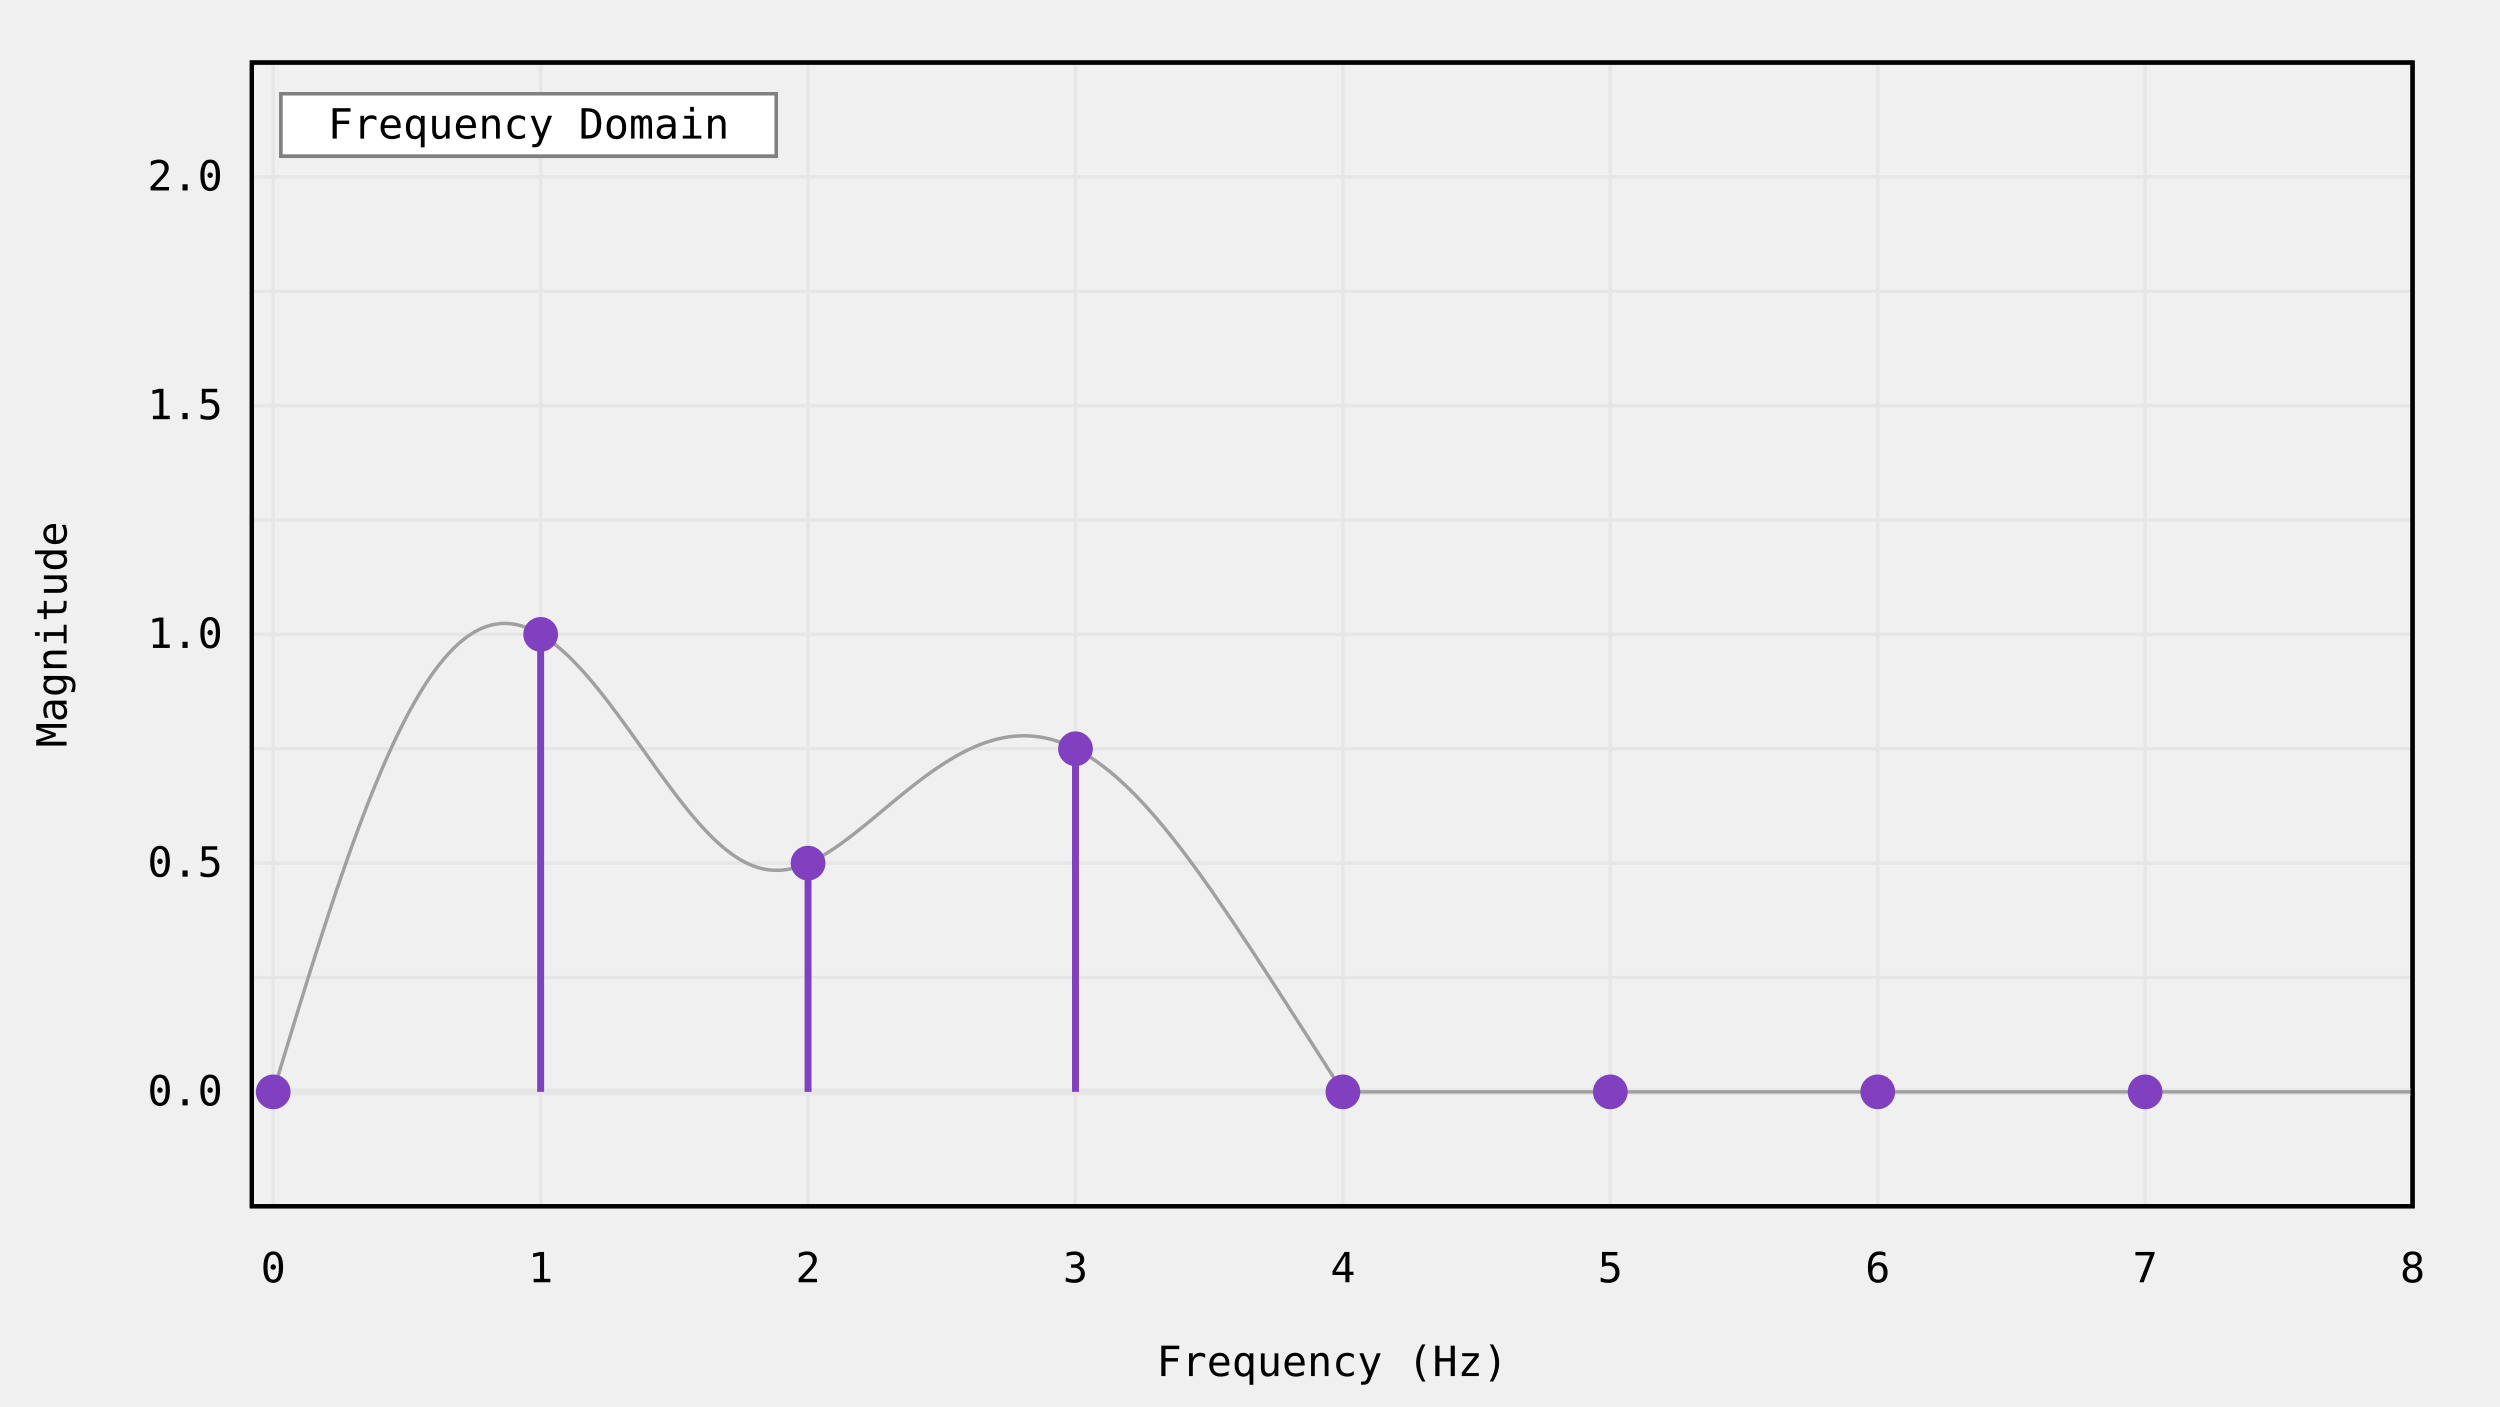
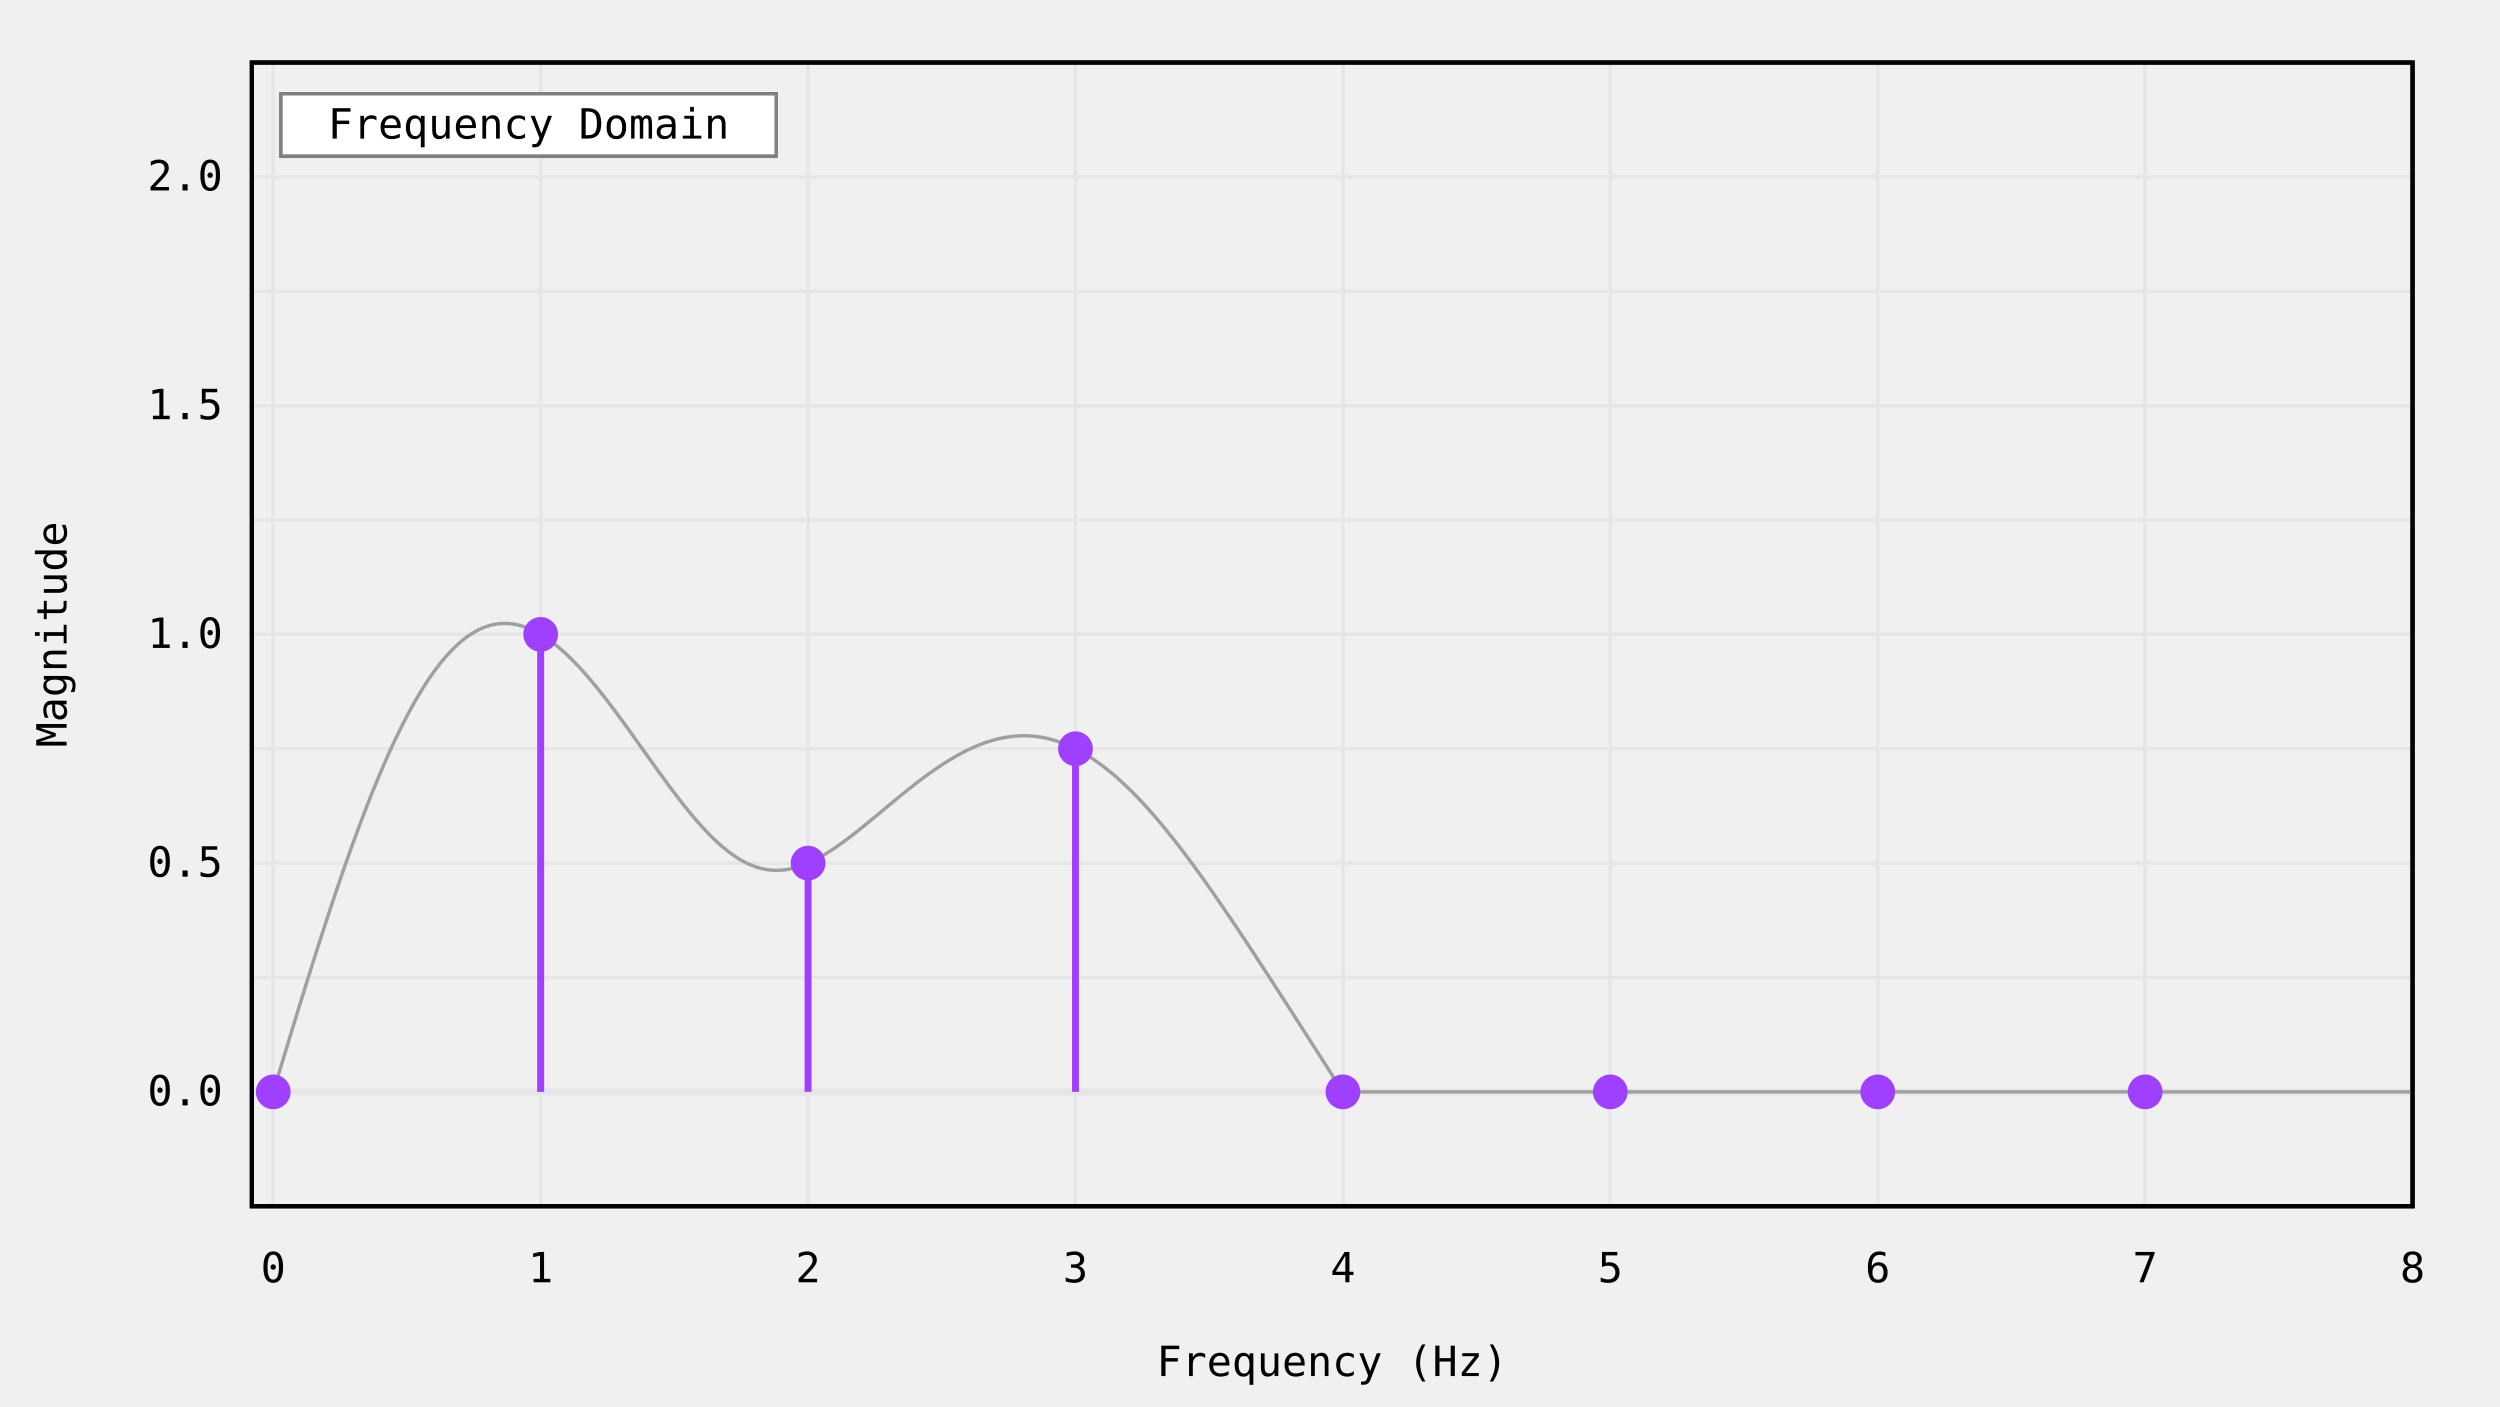
<svg xmlns="http://www.w3.org/2000/svg" xmlns:xlink="http://www.w3.org/1999/xlink" width="720" height="405" viewBox="0 0 720 405">
  <g id="gnuplot_canvas">
    <rect x="0" y="0" width="720" height="405" fill="none" />
    <defs>
      <circle id="gpDot" r="0.5" stroke-width="0.5" stroke="currentColor" />
      <path id="gpPt0" stroke-width="0.222" stroke="currentColor" d="M-1,0 h2 M0,-1 v2" />
      <path id="gpPt1" stroke-width="0.222" stroke="currentColor" d="M-1,-1 L1,1 M1,-1 L-1,1" />
      <path id="gpPt2" stroke-width="0.222" stroke="currentColor" d="M-1,0 L1,0 M0,-1 L0,1 M-1,-1 L1,1 M-1,1 L1,-1" />
      <rect id="gpPt3" stroke-width="0.222" stroke="currentColor" x="-1" y="-1" width="2" height="2" />
      <rect id="gpPt4" stroke-width="0.222" stroke="currentColor" fill="currentColor" x="-1" y="-1" width="2" height="2" />
      <circle id="gpPt5" stroke-width="0.222" stroke="currentColor" cx="0" cy="0" r="1" />
      <use xlink:href="#gpPt5" id="gpPt6" fill="currentColor" stroke="none" />
      <path id="gpPt7" stroke-width="0.222" stroke="currentColor" d="M0,-1.33 L-1.33,0.67 L1.33,0.67 z" />
      <use xlink:href="#gpPt7" id="gpPt8" fill="currentColor" stroke="none" />
      <use xlink:href="#gpPt7" id="gpPt9" stroke="currentColor" transform="rotate(180)" />
      <use xlink:href="#gpPt9" id="gpPt10" fill="currentColor" stroke="none" />
      <use xlink:href="#gpPt3" id="gpPt11" stroke="currentColor" transform="rotate(45)" />
      <use xlink:href="#gpPt11" id="gpPt12" fill="currentColor" stroke="none" />
      <path id="gpPt13" stroke-width="0.222" stroke="currentColor" d="M0,1.330 L1.265,0.411 L0.782,-1.067 L-0.782,-1.076 L-1.265,0.411 z" />
      <use xlink:href="#gpPt13" id="gpPt14" fill="currentColor" stroke="none" />
      <filter id="textbox" filterUnits="objectBoundingBox" x="0" y="0" height="1" width="1">
        <feFlood flood-color="white" flood-opacity="1" result="bgnd" />
        <feComposite in="SourceGraphic" in2="bgnd" operator="atop" />
      </filter>
      <filter id="greybox" filterUnits="objectBoundingBox" x="0" y="0" height="1" width="1">
        <feFlood flood-color="lightgrey" flood-opacity="1" result="grey" />
        <feComposite in="SourceGraphic" in2="grey" operator="atop" />
      </filter>
    </defs>
    <g fill="none" color="white" stroke="currentColor" stroke-width="1.00" stroke-linecap="butt" stroke-linejoin="miter">
</g>
    <g fill="none" color="white" stroke="currentColor" stroke-width="1.20" stroke-linecap="butt" stroke-linejoin="miter">
</g>
    <g fill="none" color="black" stroke="currentColor" stroke-width="1.20" stroke-linecap="butt" stroke-linejoin="miter">
</g>
    <g fill="none" color="black" stroke="black" stroke-width="1.00" stroke-linecap="butt" stroke-linejoin="miter">
</g>
    <g fill="none" color="black" stroke="currentColor" stroke-width="1.00" stroke-linecap="butt" stroke-linejoin="miter">
      <path stroke="rgb(230, 230, 230)" class="gridline" d="M72.53,347.40 L694.82,347.40  " />
    </g>
    <g fill="none" color="black" stroke="rgb(230, 230, 230)" stroke-width="1.20" stroke-linecap="butt" stroke-linejoin="miter">
</g>
    <g fill="none" color="black" stroke="currentColor" stroke-width="1.20" stroke-linecap="butt" stroke-linejoin="miter">
      <path stroke="black" d="M72.53,347.40 M694.82,347.40  " />
    </g>
    <g fill="none" color="black" stroke="black" stroke-width="1.00" stroke-linecap="butt" stroke-linejoin="miter">
</g>
    <g fill="none" color="black" stroke="currentColor" stroke-width="1.00" stroke-linecap="butt" stroke-linejoin="miter">
      <path stroke="rgb(230, 230, 230)" class="gridline" d="M72.53,314.46 L694.82,314.46  " />
    </g>
    <g fill="none" color="black" stroke="rgb(230, 230, 230)" stroke-width="1.20" stroke-linecap="butt" stroke-linejoin="miter">
</g>
    <g fill="none" color="black" stroke="currentColor" stroke-width="1.20" stroke-linecap="butt" stroke-linejoin="miter">
      <path stroke="black" d="M72.53,314.46 M694.82,314.46  " />
-       <g transform="translate(64.14,318.36)" stroke="none" fill="black" font-family="Consolas, Menlo, monospace" font-size="12.00" text-anchor="end">
-         <text>
-           <tspan font-family="Consolas, Menlo, monospace"> 0.0</tspan>
+       <g transform="translate(64.14,318.36)" stroke="none" fill="black" font-family="monospace" font-size="12.00" text-anchor="end">
+         <text>
+           <tspan font-family="monospace"> 0.0</tspan>
        </text>
      </g>
    </g>
    <g fill="none" color="black" stroke="currentColor" stroke-width="1.20" stroke-linecap="butt" stroke-linejoin="miter">
</g>
    <g fill="none" color="black" stroke="black" stroke-width="1.00" stroke-linecap="butt" stroke-linejoin="miter">
</g>
    <g fill="none" color="black" stroke="currentColor" stroke-width="1.00" stroke-linecap="butt" stroke-linejoin="miter">
      <path stroke="rgb(230, 230, 230)" class="gridline" d="M72.53,281.52 L694.82,281.52  " />
    </g>
    <g fill="none" color="black" stroke="rgb(230, 230, 230)" stroke-width="1.20" stroke-linecap="butt" stroke-linejoin="miter">
</g>
    <g fill="none" color="black" stroke="currentColor" stroke-width="1.20" stroke-linecap="butt" stroke-linejoin="miter">
      <path stroke="black" d="M72.53,281.52 M694.82,281.52  " />
    </g>
    <g fill="none" color="black" stroke="black" stroke-width="1.00" stroke-linecap="butt" stroke-linejoin="miter">
</g>
    <g fill="none" color="black" stroke="currentColor" stroke-width="1.00" stroke-linecap="butt" stroke-linejoin="miter">
      <path stroke="rgb(230, 230, 230)" class="gridline" d="M72.53,248.58 L694.82,248.58  " />
    </g>
    <g fill="none" color="black" stroke="rgb(230, 230, 230)" stroke-width="1.20" stroke-linecap="butt" stroke-linejoin="miter">
</g>
    <g fill="none" color="black" stroke="currentColor" stroke-width="1.20" stroke-linecap="butt" stroke-linejoin="miter">
      <path stroke="black" d="M72.53,248.58 M694.82,248.58  " />
-       <g transform="translate(64.14,252.48)" stroke="none" fill="black" font-family="Consolas, Menlo, monospace" font-size="12.00" text-anchor="end">
-         <text>
-           <tspan font-family="Consolas, Menlo, monospace"> 0.5</tspan>
+       <g transform="translate(64.14,252.48)" stroke="none" fill="black" font-family="monospace" font-size="12.00" text-anchor="end">
+         <text>
+           <tspan font-family="monospace"> 0.5</tspan>
        </text>
      </g>
    </g>
    <g fill="none" color="black" stroke="currentColor" stroke-width="1.20" stroke-linecap="butt" stroke-linejoin="miter">
</g>
    <g fill="none" color="black" stroke="black" stroke-width="1.00" stroke-linecap="butt" stroke-linejoin="miter">
</g>
    <g fill="none" color="black" stroke="currentColor" stroke-width="1.00" stroke-linecap="butt" stroke-linejoin="miter">
      <path stroke="rgb(230, 230, 230)" class="gridline" d="M72.53,215.64 L694.82,215.64  " />
    </g>
    <g fill="none" color="black" stroke="rgb(230, 230, 230)" stroke-width="1.20" stroke-linecap="butt" stroke-linejoin="miter">
</g>
    <g fill="none" color="black" stroke="currentColor" stroke-width="1.20" stroke-linecap="butt" stroke-linejoin="miter">
      <path stroke="black" d="M72.53,215.64 M694.82,215.64  " />
    </g>
    <g fill="none" color="black" stroke="black" stroke-width="1.00" stroke-linecap="butt" stroke-linejoin="miter">
</g>
    <g fill="none" color="black" stroke="currentColor" stroke-width="1.00" stroke-linecap="butt" stroke-linejoin="miter">
      <path stroke="rgb(230, 230, 230)" class="gridline" d="M72.53,182.70 L694.82,182.70  " />
    </g>
    <g fill="none" color="black" stroke="rgb(230, 230, 230)" stroke-width="1.20" stroke-linecap="butt" stroke-linejoin="miter">
</g>
    <g fill="none" color="black" stroke="currentColor" stroke-width="1.20" stroke-linecap="butt" stroke-linejoin="miter">
      <path stroke="black" d="M72.53,182.70 M694.82,182.70  " />
-       <g transform="translate(64.14,186.60)" stroke="none" fill="black" font-family="Consolas, Menlo, monospace" font-size="12.00" text-anchor="end">
-         <text>
-           <tspan font-family="Consolas, Menlo, monospace"> 1.0</tspan>
+       <g transform="translate(64.14,186.60)" stroke="none" fill="black" font-family="monospace" font-size="12.00" text-anchor="end">
+         <text>
+           <tspan font-family="monospace"> 1.0</tspan>
        </text>
      </g>
    </g>
    <g fill="none" color="black" stroke="currentColor" stroke-width="1.20" stroke-linecap="butt" stroke-linejoin="miter">
</g>
    <g fill="none" color="black" stroke="black" stroke-width="1.00" stroke-linecap="butt" stroke-linejoin="miter">
</g>
    <g fill="none" color="black" stroke="currentColor" stroke-width="1.00" stroke-linecap="butt" stroke-linejoin="miter">
      <path stroke="rgb(230, 230, 230)" class="gridline" d="M72.53,149.77 L694.82,149.77  " />
    </g>
    <g fill="none" color="black" stroke="rgb(230, 230, 230)" stroke-width="1.20" stroke-linecap="butt" stroke-linejoin="miter">
</g>
    <g fill="none" color="black" stroke="currentColor" stroke-width="1.20" stroke-linecap="butt" stroke-linejoin="miter">
      <path stroke="black" d="M72.53,149.77 M694.82,149.77  " />
    </g>
    <g fill="none" color="black" stroke="black" stroke-width="1.00" stroke-linecap="butt" stroke-linejoin="miter">
</g>
    <g fill="none" color="black" stroke="currentColor" stroke-width="1.00" stroke-linecap="butt" stroke-linejoin="miter">
      <path stroke="rgb(230, 230, 230)" class="gridline" d="M72.53,116.83 L694.82,116.83  " />
    </g>
    <g fill="none" color="black" stroke="rgb(230, 230, 230)" stroke-width="1.20" stroke-linecap="butt" stroke-linejoin="miter">
</g>
    <g fill="none" color="black" stroke="currentColor" stroke-width="1.20" stroke-linecap="butt" stroke-linejoin="miter">
      <path stroke="black" d="M72.53,116.83 M694.82,116.83  " />
-       <g transform="translate(64.14,120.73)" stroke="none" fill="black" font-family="Consolas, Menlo, monospace" font-size="12.00" text-anchor="end">
-         <text>
-           <tspan font-family="Consolas, Menlo, monospace"> 1.5</tspan>
+       <g transform="translate(64.14,120.73)" stroke="none" fill="black" font-family="monospace" font-size="12.00" text-anchor="end">
+         <text>
+           <tspan font-family="monospace"> 1.5</tspan>
        </text>
      </g>
    </g>
    <g fill="none" color="black" stroke="currentColor" stroke-width="1.20" stroke-linecap="butt" stroke-linejoin="miter">
</g>
    <g fill="none" color="black" stroke="black" stroke-width="1.00" stroke-linecap="butt" stroke-linejoin="miter">
</g>
    <g fill="none" color="black" stroke="currentColor" stroke-width="1.00" stroke-linecap="butt" stroke-linejoin="miter">
      <path stroke="rgb(230, 230, 230)" class="gridline" d="M72.53,83.89 L694.82,83.89  " />
    </g>
    <g fill="none" color="black" stroke="rgb(230, 230, 230)" stroke-width="1.20" stroke-linecap="butt" stroke-linejoin="miter">
</g>
    <g fill="none" color="black" stroke="currentColor" stroke-width="1.20" stroke-linecap="butt" stroke-linejoin="miter">
      <path stroke="black" d="M72.53,83.89 M694.82,83.89  " />
    </g>
    <g fill="none" color="black" stroke="black" stroke-width="1.00" stroke-linecap="butt" stroke-linejoin="miter">
</g>
    <g fill="none" color="black" stroke="currentColor" stroke-width="1.00" stroke-linecap="butt" stroke-linejoin="miter">
      <path stroke="rgb(230, 230, 230)" class="gridline" d="M72.53,50.95 L694.82,50.95  " />
    </g>
    <g fill="none" color="black" stroke="rgb(230, 230, 230)" stroke-width="1.20" stroke-linecap="butt" stroke-linejoin="miter">
</g>
    <g fill="none" color="black" stroke="currentColor" stroke-width="1.20" stroke-linecap="butt" stroke-linejoin="miter">
      <path stroke="black" d="M72.53,50.95 M694.82,50.95  " />
-       <g transform="translate(64.14,54.85)" stroke="none" fill="black" font-family="Consolas, Menlo, monospace" font-size="12.00" text-anchor="end">
-         <text>
-           <tspan font-family="Consolas, Menlo, monospace"> 2.0</tspan>
+       <g transform="translate(64.14,54.85)" stroke="none" fill="black" font-family="monospace" font-size="12.00" text-anchor="end">
+         <text>
+           <tspan font-family="monospace"> 2.0</tspan>
        </text>
      </g>
    </g>
    <g fill="none" color="black" stroke="currentColor" stroke-width="1.20" stroke-linecap="butt" stroke-linejoin="miter">
</g>
    <g fill="none" color="black" stroke="black" stroke-width="1.00" stroke-linecap="butt" stroke-linejoin="miter">
</g>
    <g fill="none" color="black" stroke="currentColor" stroke-width="1.00" stroke-linecap="butt" stroke-linejoin="miter">
      <path stroke="rgb(230, 230, 230)" class="gridline" d="M72.53,18.01 L694.82,18.01  " />
    </g>
    <g fill="none" color="black" stroke="rgb(230, 230, 230)" stroke-width="1.20" stroke-linecap="butt" stroke-linejoin="miter">
</g>
    <g fill="none" color="black" stroke="currentColor" stroke-width="1.20" stroke-linecap="butt" stroke-linejoin="miter">
      <path stroke="black" d="M72.53,18.01 M694.82,18.01  " />
    </g>
    <g fill="none" color="black" stroke="black" stroke-width="1.00" stroke-linecap="butt" stroke-linejoin="miter">
</g>
    <g fill="none" color="black" stroke="currentColor" stroke-width="1.00" stroke-linecap="butt" stroke-linejoin="miter">
      <path stroke="rgb(230, 230, 230)" class="gridline" d="M78.69,347.40 L78.69,18.01  " />
    </g>
    <g fill="none" color="black" stroke="rgb(230, 230, 230)" stroke-width="1.20" stroke-linecap="butt" stroke-linejoin="miter">
</g>
    <g fill="none" color="black" stroke="currentColor" stroke-width="1.20" stroke-linecap="butt" stroke-linejoin="miter">
      <path stroke="black" d="M78.69,347.40 M78.69,18.01  " />
-       <g transform="translate(78.69,369.30)" stroke="none" fill="black" font-family="Consolas, Menlo, monospace" font-size="12.00" text-anchor="middle">
-         <text>
-           <tspan font-family="Consolas, Menlo, monospace"> 0</tspan>
+       <g transform="translate(78.69,369.30)" stroke="none" fill="black" font-family="monospace" font-size="12.00" text-anchor="middle">
+         <text>
+           <tspan font-family="monospace"> 0</tspan>
        </text>
      </g>
    </g>
    <g fill="none" color="black" stroke="currentColor" stroke-width="1.20" stroke-linecap="butt" stroke-linejoin="miter">
</g>
    <g fill="none" color="black" stroke="black" stroke-width="1.00" stroke-linecap="butt" stroke-linejoin="miter">
</g>
    <g fill="none" color="black" stroke="currentColor" stroke-width="1.00" stroke-linecap="butt" stroke-linejoin="miter">
      <path stroke="rgb(230, 230, 230)" class="gridline" d="M155.71,347.40 L155.71,45.01 M155.71,27.01 L155.71,18.01  " />
    </g>
    <g fill="none" color="black" stroke="rgb(230, 230, 230)" stroke-width="1.20" stroke-linecap="butt" stroke-linejoin="miter">
</g>
    <g fill="none" color="black" stroke="currentColor" stroke-width="1.20" stroke-linecap="butt" stroke-linejoin="miter">
      <path stroke="black" d="M155.71,347.40 M155.71,18.01  " />
-       <g transform="translate(155.71,369.30)" stroke="none" fill="black" font-family="Consolas, Menlo, monospace" font-size="12.00" text-anchor="middle">
-         <text>
-           <tspan font-family="Consolas, Menlo, monospace"> 1</tspan>
+       <g transform="translate(155.71,369.30)" stroke="none" fill="black" font-family="monospace" font-size="12.00" text-anchor="middle">
+         <text>
+           <tspan font-family="monospace"> 1</tspan>
        </text>
      </g>
    </g>
    <g fill="none" color="black" stroke="currentColor" stroke-width="1.20" stroke-linecap="butt" stroke-linejoin="miter">
</g>
    <g fill="none" color="black" stroke="black" stroke-width="1.00" stroke-linecap="butt" stroke-linejoin="miter">
</g>
    <g fill="none" color="black" stroke="currentColor" stroke-width="1.00" stroke-linecap="butt" stroke-linejoin="miter">
      <path stroke="rgb(230, 230, 230)" class="gridline" d="M232.72,347.40 L232.72,18.01  " />
    </g>
    <g fill="none" color="black" stroke="rgb(230, 230, 230)" stroke-width="1.20" stroke-linecap="butt" stroke-linejoin="miter">
</g>
    <g fill="none" color="black" stroke="currentColor" stroke-width="1.20" stroke-linecap="butt" stroke-linejoin="miter">
      <path stroke="black" d="M232.72,347.40 M232.72,18.01  " />
-       <g transform="translate(232.72,369.30)" stroke="none" fill="black" font-family="Consolas, Menlo, monospace" font-size="12.00" text-anchor="middle">
-         <text>
-           <tspan font-family="Consolas, Menlo, monospace"> 2</tspan>
+       <g transform="translate(232.72,369.30)" stroke="none" fill="black" font-family="monospace" font-size="12.00" text-anchor="middle">
+         <text>
+           <tspan font-family="monospace"> 2</tspan>
        </text>
      </g>
    </g>
    <g fill="none" color="black" stroke="currentColor" stroke-width="1.20" stroke-linecap="butt" stroke-linejoin="miter">
</g>
    <g fill="none" color="black" stroke="black" stroke-width="1.00" stroke-linecap="butt" stroke-linejoin="miter">
</g>
    <g fill="none" color="black" stroke="currentColor" stroke-width="1.00" stroke-linecap="butt" stroke-linejoin="miter">
      <path stroke="rgb(230, 230, 230)" class="gridline" d="M309.74,347.40 L309.74,18.01  " />
    </g>
    <g fill="none" color="black" stroke="rgb(230, 230, 230)" stroke-width="1.20" stroke-linecap="butt" stroke-linejoin="miter">
</g>
    <g fill="none" color="black" stroke="currentColor" stroke-width="1.20" stroke-linecap="butt" stroke-linejoin="miter">
      <path stroke="black" d="M309.74,347.40 M309.74,18.01  " />
-       <g transform="translate(309.74,369.30)" stroke="none" fill="black" font-family="Consolas, Menlo, monospace" font-size="12.00" text-anchor="middle">
-         <text>
-           <tspan font-family="Consolas, Menlo, monospace"> 3</tspan>
+       <g transform="translate(309.74,369.30)" stroke="none" fill="black" font-family="monospace" font-size="12.00" text-anchor="middle">
+         <text>
+           <tspan font-family="monospace"> 3</tspan>
        </text>
      </g>
    </g>
    <g fill="none" color="black" stroke="currentColor" stroke-width="1.20" stroke-linecap="butt" stroke-linejoin="miter">
</g>
    <g fill="none" color="black" stroke="black" stroke-width="1.00" stroke-linecap="butt" stroke-linejoin="miter">
</g>
    <g fill="none" color="black" stroke="currentColor" stroke-width="1.00" stroke-linecap="butt" stroke-linejoin="miter">
      <path stroke="rgb(230, 230, 230)" class="gridline" d="M386.76,347.40 L386.76,18.01  " />
    </g>
    <g fill="none" color="black" stroke="rgb(230, 230, 230)" stroke-width="1.20" stroke-linecap="butt" stroke-linejoin="miter">
</g>
    <g fill="none" color="black" stroke="currentColor" stroke-width="1.20" stroke-linecap="butt" stroke-linejoin="miter">
      <path stroke="black" d="M386.76,347.40 M386.76,18.01  " />
-       <g transform="translate(386.76,369.30)" stroke="none" fill="black" font-family="Consolas, Menlo, monospace" font-size="12.00" text-anchor="middle">
-         <text>
-           <tspan font-family="Consolas, Menlo, monospace"> 4</tspan>
+       <g transform="translate(386.76,369.30)" stroke="none" fill="black" font-family="monospace" font-size="12.00" text-anchor="middle">
+         <text>
+           <tspan font-family="monospace"> 4</tspan>
        </text>
      </g>
    </g>
    <g fill="none" color="black" stroke="currentColor" stroke-width="1.20" stroke-linecap="butt" stroke-linejoin="miter">
</g>
    <g fill="none" color="black" stroke="black" stroke-width="1.00" stroke-linecap="butt" stroke-linejoin="miter">
</g>
    <g fill="none" color="black" stroke="currentColor" stroke-width="1.00" stroke-linecap="butt" stroke-linejoin="miter">
      <path stroke="rgb(230, 230, 230)" class="gridline" d="M463.77,347.40 L463.77,18.01  " />
    </g>
    <g fill="none" color="black" stroke="rgb(230, 230, 230)" stroke-width="1.20" stroke-linecap="butt" stroke-linejoin="miter">
</g>
    <g fill="none" color="black" stroke="currentColor" stroke-width="1.20" stroke-linecap="butt" stroke-linejoin="miter">
      <path stroke="black" d="M463.77,347.40 M463.77,18.01  " />
-       <g transform="translate(463.77,369.30)" stroke="none" fill="black" font-family="Consolas, Menlo, monospace" font-size="12.00" text-anchor="middle">
-         <text>
-           <tspan font-family="Consolas, Menlo, monospace"> 5</tspan>
+       <g transform="translate(463.77,369.30)" stroke="none" fill="black" font-family="monospace" font-size="12.00" text-anchor="middle">
+         <text>
+           <tspan font-family="monospace"> 5</tspan>
        </text>
      </g>
    </g>
    <g fill="none" color="black" stroke="currentColor" stroke-width="1.20" stroke-linecap="butt" stroke-linejoin="miter">
</g>
    <g fill="none" color="black" stroke="black" stroke-width="1.00" stroke-linecap="butt" stroke-linejoin="miter">
</g>
    <g fill="none" color="black" stroke="currentColor" stroke-width="1.00" stroke-linecap="butt" stroke-linejoin="miter">
      <path stroke="rgb(230, 230, 230)" class="gridline" d="M540.79,347.40 L540.79,18.01  " />
    </g>
    <g fill="none" color="black" stroke="rgb(230, 230, 230)" stroke-width="1.20" stroke-linecap="butt" stroke-linejoin="miter">
</g>
    <g fill="none" color="black" stroke="currentColor" stroke-width="1.20" stroke-linecap="butt" stroke-linejoin="miter">
      <path stroke="black" d="M540.79,347.40 M540.79,18.01  " />
-       <g transform="translate(540.79,369.30)" stroke="none" fill="black" font-family="Consolas, Menlo, monospace" font-size="12.00" text-anchor="middle">
-         <text>
-           <tspan font-family="Consolas, Menlo, monospace"> 6</tspan>
+       <g transform="translate(540.79,369.30)" stroke="none" fill="black" font-family="monospace" font-size="12.00" text-anchor="middle">
+         <text>
+           <tspan font-family="monospace"> 6</tspan>
        </text>
      </g>
    </g>
    <g fill="none" color="black" stroke="currentColor" stroke-width="1.20" stroke-linecap="butt" stroke-linejoin="miter">
</g>
    <g fill="none" color="black" stroke="black" stroke-width="1.00" stroke-linecap="butt" stroke-linejoin="miter">
</g>
    <g fill="none" color="black" stroke="currentColor" stroke-width="1.00" stroke-linecap="butt" stroke-linejoin="miter">
      <path stroke="rgb(230, 230, 230)" class="gridline" d="M617.80,347.40 L617.80,18.01  " />
    </g>
    <g fill="none" color="black" stroke="rgb(230, 230, 230)" stroke-width="1.20" stroke-linecap="butt" stroke-linejoin="miter">
</g>
    <g fill="none" color="black" stroke="currentColor" stroke-width="1.20" stroke-linecap="butt" stroke-linejoin="miter">
      <path stroke="black" d="M617.80,347.40 M617.80,18.01  " />
-       <g transform="translate(617.80,369.30)" stroke="none" fill="black" font-family="Consolas, Menlo, monospace" font-size="12.00" text-anchor="middle">
-         <text>
-           <tspan font-family="Consolas, Menlo, monospace"> 7</tspan>
+       <g transform="translate(617.80,369.30)" stroke="none" fill="black" font-family="monospace" font-size="12.00" text-anchor="middle">
+         <text>
+           <tspan font-family="monospace"> 7</tspan>
        </text>
      </g>
    </g>
    <g fill="none" color="black" stroke="currentColor" stroke-width="1.20" stroke-linecap="butt" stroke-linejoin="miter">
</g>
    <g fill="none" color="black" stroke="black" stroke-width="1.00" stroke-linecap="butt" stroke-linejoin="miter">
</g>
    <g fill="none" color="black" stroke="currentColor" stroke-width="1.00" stroke-linecap="butt" stroke-linejoin="miter">
      <path stroke="rgb(230, 230, 230)" class="gridline" d="M694.82,347.40 L694.82,18.01  " />
    </g>
    <g fill="none" color="black" stroke="rgb(230, 230, 230)" stroke-width="1.20" stroke-linecap="butt" stroke-linejoin="miter">
</g>
    <g fill="none" color="black" stroke="currentColor" stroke-width="1.20" stroke-linecap="butt" stroke-linejoin="miter">
      <path stroke="black" d="M694.82,347.40 M694.82,18.01  " />
-       <g transform="translate(694.82,369.30)" stroke="none" fill="black" font-family="Consolas, Menlo, monospace" font-size="12.00" text-anchor="middle">
-         <text>
-           <tspan font-family="Consolas, Menlo, monospace"> 8</tspan>
-         </text>
-       </g>
-     </g>
-     <g fill="none" color="black" stroke="currentColor" stroke-width="1.20" stroke-linecap="butt" stroke-linejoin="miter">
+       <g transform="translate(694.82,369.30)" stroke="none" fill="black" font-family="monospace" font-size="12.00" text-anchor="middle">
+         <text>
+           <tspan font-family="monospace"> 8</tspan>
+         </text>
+       </g>
+     </g>
+     <g fill="none" color="black" stroke="currentColor" stroke-width="1.20" stroke-linecap="butt" stroke-linejoin="miter">
+ </g>
+     <g fill="none" color="black" stroke="black" stroke-width="2.00" stroke-linecap="butt" stroke-linejoin="miter">
+ </g>
+     <g fill="none" color="black" stroke="currentColor" stroke-width="2.00" stroke-linecap="butt" stroke-linejoin="miter">
+       <path stroke="rgb(230, 230, 230)" d="M72.53,314.46 L694.82,314.46  " />
+     </g>
+     <g fill="none" color="black" stroke="rgb(230, 230, 230)" stroke-width="1.20" stroke-linecap="butt" stroke-linejoin="miter">
</g>
    <g fill="none" color="black" stroke="currentColor" stroke-width="1.20" stroke-linecap="butt" stroke-linejoin="miter">
      <path stroke="black" d="M72.53,18.01 L72.53,347.40 L694.82,347.40 L694.82,18.01 L72.53,18.01 Z  " />
    </g>
-     <g fill="none" color="black" stroke="black" stroke-width="2.00" stroke-linecap="butt" stroke-linejoin="miter">
- </g>
-     <g fill="none" color="black" stroke="currentColor" stroke-width="2.00" stroke-linecap="butt" stroke-linejoin="miter">
-       <path stroke="rgb(230, 230, 230)" d="M72.54,314.45 L694.83,314.45  " />
-     </g>
-     <g fill="none" color="black" stroke="rgb(230, 230, 230)" stroke-width="1.20" stroke-linecap="butt" stroke-linejoin="miter">
- </g>
-     <g fill="none" color="black" stroke="currentColor" stroke-width="1.20" stroke-linecap="butt" stroke-linejoin="miter">
-       <g transform="translate(19.18,182.71) rotate(270)" stroke="none" fill="black" font-family="Consolas, Menlo, monospace" font-size="12.00" text-anchor="middle">
-         <text>
-           <tspan font-family="Consolas, Menlo, monospace">Magnitude</tspan>
-         </text>
-       </g>
-     </g>
-     <g fill="none" color="black" stroke="currentColor" stroke-width="1.20" stroke-linecap="butt" stroke-linejoin="miter">
-       <g transform="translate(383.67,396.30)" stroke="none" fill="black" font-family="Consolas, Menlo, monospace" font-size="12.00" text-anchor="middle">
-         <text>
-           <tspan font-family="Consolas, Menlo, monospace">Frequency (Hz)</tspan>
+     <g fill="none" color="black" stroke="currentColor" stroke-width="1.20" stroke-linecap="butt" stroke-linejoin="miter">
+       <g transform="translate(19.18,182.71) rotate(270)" stroke="none" fill="black" font-family="monospace" font-size="12.00" text-anchor="middle">
+         <text>
+           <tspan font-family="monospace">Magnitude</tspan>
+         </text>
+       </g>
+     </g>
+     <g fill="none" color="black" stroke="currentColor" stroke-width="1.20" stroke-linecap="butt" stroke-linejoin="miter">
+       <g transform="translate(383.67,396.30)" stroke="none" fill="black" font-family="monospace" font-size="12.00" text-anchor="middle">
+         <text>
+           <tspan font-family="monospace">Frequency (Hz)</tspan>
        </text>
      </g>
    </g>
    <g fill="none" color="black" stroke="currentColor" stroke-width="1.20" stroke-linecap="butt" stroke-linejoin="miter">
</g>
    <g fill="none" color="black" stroke="currentColor" stroke-width="1.00" stroke-linecap="butt" stroke-linejoin="miter">
</g>
    <g fill="none" color="black" stroke="currentColor" stroke-width="1.00" stroke-linecap="butt" stroke-linejoin="miter">
      <path stroke="rgb(128, 128, 128)" d="M80.92,45.01 L80.92,27.01 L223.55,27.01 L223.55,45.01 L80.92,45.01 Z  " />
      <path stroke="rgb(128, 128, 128)" d="M80.92,45.01 L223.55,45.01  " />
    </g>
    <g id="gnuplot_plot_1">
      <g fill="none" color="black" stroke="currentColor" stroke-width="1.00" stroke-linecap="butt" stroke-linejoin="miter">
        <path stroke="rgb(160, 160, 160)" d="M78.69,314.46 L79.92,310.39 L81.16,306.33 L82.39,302.27 L83.62,298.23 L84.85,294.20 L86.08,290.19 L87.32,286.21   L88.55,282.25 L89.78,278.33 L91.01,274.44 L92.25,270.59 L93.48,266.78 L94.71,263.02 L95.94,259.30 L97.18,255.64   L98.41,252.04 L99.64,248.50 L100.87,245.02 L102.10,241.61 L103.34,238.26 L104.57,234.99 L105.80,231.79 L107.03,228.67   L108.27,225.64 L109.50,222.68 L110.73,219.81 L111.96,217.03 L113.19,214.33 L114.43,211.73 L115.66,209.22 L116.89,206.81   L118.12,204.49 L119.36,202.28 L120.59,200.16 L121.82,198.14 L123.05,196.23 L124.28,194.41 L125.52,192.70 L126.75,191.10   L127.98,189.60 L129.21,188.21 L130.45,186.92 L131.68,185.73 L132.91,184.65 L134.14,183.68 L135.38,182.81 L136.61,182.05   L137.84,181.38 L139.07,180.83 L140.30,180.37 L141.54,180.01 L142.77,179.76 L144.00,179.60 L145.23,179.54 L146.47,179.58   L147.70,179.71 L148.93,179.93 L150.16,180.24 L151.39,180.64 L152.63,181.13 L153.86,181.70 L155.09,182.35 L156.32,183.08   L157.56,183.89 L158.79,184.77 L160.02,185.73 L161.25,186.75 L162.48,187.84 L163.72,188.99 L164.95,190.21 L166.18,191.48   L167.41,192.80 L168.65,194.18 L169.88,195.60 L171.11,197.07 L172.34,198.58 L173.58,200.13 L174.81,201.71 L176.04,203.33   L177.27,204.97 L178.50,206.63 L179.74,208.32 L180.97,210.02 L182.20,211.73 L183.43,213.46 L184.67,215.19 L185.90,216.92   L187.13,218.65 L188.36,220.37 L189.59,222.09 L190.83,223.79 L192.06,225.47 L193.29,227.13 L194.52,228.76 L195.76,230.37   L196.99,231.94 L198.22,233.47 L199.45,234.96 L200.68,236.41 L201.92,237.80 L203.15,239.14 L204.38,240.42 L205.61,241.64   L206.85,242.79 L208.08,243.88 L209.31,244.89 L210.54,245.83 L211.78,246.69 L213.01,247.47 L214.24,248.16 L215.47,248.78   L216.70,249.30 L217.94,249.74 L219.17,250.10 L220.40,250.36 L221.63,250.54 L222.87,250.64 L224.10,250.65 L225.33,250.58   L226.56,250.43 L227.79,250.20 L229.03,249.90 L230.26,249.53 L231.49,249.09 L232.72,248.58 L233.96,248.02 L235.19,247.40   L236.42,246.72 L237.65,246.00 L238.88,245.23 L240.12,244.43 L241.35,243.58 L242.58,242.70 L243.81,241.79 L245.05,240.86   L246.28,239.90 L247.51,238.93 L248.74,237.94 L249.98,236.93 L251.21,235.92 L252.44,234.90 L253.67,233.87 L254.90,232.85   L256.14,231.82 L257.37,230.80 L258.60,229.79 L259.83,228.78 L261.07,227.79 L262.30,226.81 L263.53,225.84 L264.76,224.90   L265.99,223.97 L267.23,223.07 L268.46,222.18 L269.69,221.33 L270.92,220.50 L272.16,219.70 L273.39,218.93 L274.62,218.20   L275.85,217.49 L277.08,216.83 L278.32,216.20 L279.55,215.61 L280.78,215.05 L282.01,214.54 L283.25,214.07 L284.48,213.65   L285.71,213.27 L286.94,212.93 L288.18,212.64 L289.41,212.40 L290.64,212.20 L291.87,212.05 L293.10,211.96 L294.34,211.91   L295.57,211.91 L296.80,211.97 L298.03,212.07 L299.27,212.23 L300.50,212.43 L301.73,212.69 L302.96,213.01 L304.19,213.37   L305.43,213.78 L306.66,214.25 L307.89,214.77 L309.12,215.34 L310.36,215.96 L311.59,216.63 L312.82,217.35 L314.05,218.12   L315.28,218.94 L316.52,219.81 L317.75,220.73 L318.98,221.69 L320.21,222.70 L321.45,223.75 L322.68,224.85 L323.91,225.99   L325.14,227.17 L326.38,228.39 L327.61,229.65 L328.84,230.96 L330.07,232.29 L331.30,233.67 L332.54,235.08 L333.77,236.52   L335.00,238.00 L336.23,239.50 L337.47,241.04 L338.70,242.61 L339.93,244.20 L341.16,245.82 L342.39,247.46 L343.63,249.13   L344.86,250.82 L346.09,252.53 L347.32,254.26 L348.56,256.01 L349.79,257.77 L351.02,259.56 L352.25,261.35 L353.48,263.16   L354.72,264.99 L355.95,266.82 L357.18,268.67 L358.41,270.52 L359.65,272.39 L360.88,274.26 L362.11,276.14 L363.34,278.03   L364.58,279.92 L365.81,281.82 L367.04,283.72 L368.27,285.63 L369.50,287.54 L370.74,289.45 L371.97,291.37 L373.20,293.28   L374.43,295.20 L375.67,297.13 L376.90,299.05 L378.13,300.97 L379.36,302.90 L380.59,304.83 L381.83,306.75 L383.06,308.68   L384.29,310.61 L385.52,312.53 L386.76,314.46 L387.99,314.46 L389.22,314.46 L390.45,314.46 L391.68,314.46 L392.92,314.46   L394.15,314.46 L395.38,314.46 L396.61,314.46 L397.85,314.46 L399.08,314.46 L400.31,314.46 L401.54,314.46 L402.77,314.46   L404.01,314.46 L405.24,314.46 L406.47,314.46 L407.70,314.46 L408.94,314.46 L410.17,314.46 L411.40,314.46 L412.63,314.46   L413.87,314.46 L415.10,314.46 L416.33,314.46 L417.56,314.46 L418.79,314.46 L420.03,314.46 L421.26,314.46 L422.49,314.46   L423.72,314.46 L424.96,314.46 L426.19,314.46 L427.42,314.46 L428.65,314.46 L429.88,314.46 L431.12,314.46 L432.35,314.46   L433.58,314.46 L434.81,314.46 L436.05,314.46 L437.28,314.46 L438.51,314.46 L439.74,314.46 L440.97,314.46 L442.21,314.46   L443.44,314.46 L444.67,314.46 L445.90,314.46 L447.14,314.46 L448.37,314.46 L449.60,314.46 L450.83,314.46 L452.07,314.46   L453.30,314.46 L454.53,314.46 L455.76,314.46 L456.99,314.46 L458.23,314.46 L459.46,314.46 L460.69,314.46 L461.92,314.46   L463.16,314.46 L464.39,314.46 L465.62,314.46 L466.85,314.46 L468.08,314.46 L469.32,314.46 L470.55,314.46 L471.78,314.46   L473.01,314.46 L474.25,314.46 L475.48,314.46 L476.71,314.46 L477.94,314.46 L479.17,314.46 L480.41,314.46 L481.64,314.46   L482.87,314.46 L484.10,314.46 L485.34,314.46 L486.57,314.46 L487.80,314.46 L489.03,314.46 L490.27,314.46 L491.50,314.46   L492.73,314.46 L493.96,314.46 L495.19,314.46 L496.43,314.46 L497.66,314.46 L498.89,314.46 L500.12,314.46 L501.36,314.46   L502.59,314.46 L503.82,314.46 L505.05,314.46 L506.28,314.46 L507.52,314.46 L508.75,314.46 L509.98,314.46 L511.21,314.46   L512.45,314.46 L513.68,314.46 L514.91,314.46 L516.14,314.46 L517.37,314.46 L518.61,314.46 L519.84,314.46 L521.07,314.46   L522.30,314.46 L523.54,314.46 L524.77,314.46 L526.00,314.46 L527.23,314.46 L528.47,314.46 L529.70,314.46 L530.93,314.46   L532.16,314.46 L533.39,314.46 L534.63,314.46 L535.86,314.46 L537.09,314.46 L538.32,314.46 L539.56,314.46 L540.79,314.46   L542.02,314.46 L543.25,314.46 L544.48,314.46 L545.72,314.46 L546.95,314.46 L548.18,314.46 L549.41,314.46 L550.65,314.46   L551.88,314.46 L553.11,314.46 L554.34,314.46 L555.57,314.46 L556.81,314.46 L558.04,314.46 L559.27,314.46 L560.50,314.46   L561.74,314.46 L562.97,314.46 L564.20,314.46 L565.43,314.46 L566.67,314.46 L567.90,314.46 L569.13,314.46 L570.36,314.46   L571.59,314.46 L572.83,314.46 L574.06,314.46 L575.29,314.46 L576.52,314.46 L577.76,314.46 L578.99,314.46 L580.22,314.46   L581.45,314.46 L582.68,314.46 L583.92,314.46 L585.15,314.46 L586.38,314.46 L587.61,314.46 L588.85,314.46 L590.08,314.46   L591.31,314.46 L592.54,314.46 L593.77,314.46 L595.01,314.46 L596.24,314.46 L597.47,314.46 L598.70,314.46 L599.94,314.46   L601.17,314.46 L602.40,314.46 L603.63,314.46 L604.87,314.46 L606.10,314.46 L607.33,314.46 L608.56,314.46 L609.79,314.46   L611.03,314.46 L612.26,314.46 L613.49,314.46 L614.72,314.46 L615.96,314.46 L617.19,314.46 L618.42,314.46 L619.65,314.46   L620.88,314.46 L622.12,314.46 L623.35,314.46 L624.58,314.46 L625.81,314.46 L627.05,314.46 L628.28,314.46 L629.51,314.46   L630.74,314.46 L631.97,314.46 L633.21,314.46 L634.44,314.46 L635.67,314.46 L636.90,314.46 L638.14,314.46 L639.37,314.46   L640.60,314.46 L641.83,314.46 L643.07,314.46 L644.30,314.46 L645.53,314.46 L646.76,314.46 L647.99,314.46 L649.23,314.46   L650.46,314.46 L651.69,314.46 L652.92,314.46 L654.16,314.46 L655.39,314.46 L656.62,314.46 L657.85,314.46 L659.08,314.46   L660.32,314.46 L661.55,314.46 L662.78,314.46 L664.01,314.46 L665.25,314.46 L666.48,314.46 L667.71,314.46 L668.94,314.46   L670.17,314.46 L671.41,314.46 L672.64,314.46 L673.87,314.46 L675.10,314.46 L676.34,314.46 L677.57,314.46 L678.80,314.46   L680.03,314.46 L681.27,314.46 L682.50,314.46 L683.73,314.46 L684.96,314.46 L686.19,314.46 L687.43,314.46 L688.66,314.46   L689.89,314.46 L691.12,314.46 L692.36,314.46 L693.59,314.46 L694.82,314.46  " />
      </g>
    </g>
    <g id="gnuplot_plot_2">
      <g fill="none" color="white" stroke="rgb(160, 160, 160)" stroke-width="2.00" stroke-linecap="butt" stroke-linejoin="miter">
</g>
      <g fill="none" color="black" stroke="currentColor" stroke-width="2.00" stroke-linecap="butt" stroke-linejoin="miter">
-         <path stroke="rgb(128,  64, 192)" d="M78.69,314.46 M155.71,314.46 L155.71,182.70 M232.72,314.46 L232.72,248.58 M309.74,314.46 L309.74,215.64 M386.76,314.46   M463.77,314.46 M540.79,314.46 M617.80,314.46  " />
+         <path stroke="rgb(159,  63, 255)" d="M78.69,314.46 M155.71,314.46 L155.71,182.70 M232.72,314.46 L232.72,248.58 M309.74,314.46 L309.74,215.64 M386.76,314.46   M463.77,314.46 M540.79,314.46 M617.80,314.46  " />
      </g>
    </g>
    <g id="gnuplot_plot_3">
-       <g fill="none" color="white" stroke="rgb(128,  64, 192)" stroke-width="1.00" stroke-linecap="butt" stroke-linejoin="miter">
+       <g fill="none" color="white" stroke="rgb(159,  63, 255)" stroke-width="1.00" stroke-linecap="butt" stroke-linejoin="miter">
</g>
      <g fill="none" color="black" stroke="currentColor" stroke-width="1.00" stroke-linecap="butt" stroke-linejoin="miter">
-         <use xlink:href="#gpPt6" transform="translate(78.69,314.46) scale(4.50)" color="rgb(128,  64, 192)" />
-         <use xlink:href="#gpPt6" transform="translate(155.71,182.70) scale(4.50)" color="rgb(128,  64, 192)" />
-         <use xlink:href="#gpPt6" transform="translate(232.72,248.58) scale(4.50)" color="rgb(128,  64, 192)" />
-         <use xlink:href="#gpPt6" transform="translate(309.74,215.64) scale(4.50)" color="rgb(128,  64, 192)" />
-         <use xlink:href="#gpPt6" transform="translate(386.76,314.46) scale(4.50)" color="rgb(128,  64, 192)" />
-         <use xlink:href="#gpPt6" transform="translate(463.77,314.46) scale(4.50)" color="rgb(128,  64, 192)" />
-         <use xlink:href="#gpPt6" transform="translate(540.79,314.46) scale(4.50)" color="rgb(128,  64, 192)" />
-         <use xlink:href="#gpPt6" transform="translate(617.80,314.46) scale(4.50)" color="rgb(128,  64, 192)" />
+         <use xlink:href="#gpPt6" transform="translate(78.69,314.46) scale(4.50)" color="rgb(159,  63, 255)" />
+         <use xlink:href="#gpPt6" transform="translate(155.71,182.70) scale(4.50)" color="rgb(159,  63, 255)" />
+         <use xlink:href="#gpPt6" transform="translate(232.72,248.58) scale(4.50)" color="rgb(159,  63, 255)" />
+         <use xlink:href="#gpPt6" transform="translate(309.74,215.64) scale(4.50)" color="rgb(159,  63, 255)" />
+         <use xlink:href="#gpPt6" transform="translate(386.76,314.46) scale(4.50)" color="rgb(159,  63, 255)" />
+         <use xlink:href="#gpPt6" transform="translate(463.77,314.46) scale(4.50)" color="rgb(159,  63, 255)" />
+         <use xlink:href="#gpPt6" transform="translate(540.79,314.46) scale(4.50)" color="rgb(159,  63, 255)" />
+         <use xlink:href="#gpPt6" transform="translate(617.80,314.46) scale(4.50)" color="rgb(159,  63, 255)" />
      </g>
    </g>
    <g stroke="none" shape-rendering="crispEdges">
      <polygon fill="white" points="80.92,45.01 223.55,45.01 223.55,27.01 80.92,27.01 " />
-       <g transform="translate(152.23,39.91)" stroke="none" fill="black" font-family="Consolas, Menlo, monospace" font-size="12.00" text-anchor="middle">
-         <text>
-           <tspan font-family="Consolas, Menlo, monospace">Frequency Domain</tspan>
+       <g transform="translate(152.23,39.91)" stroke="none" fill="black" font-family="monospace" font-size="12.00" text-anchor="middle">
+         <text>
+           <tspan font-family="monospace">Frequency Domain</tspan>
        </text>
      </g>
    </g>
    <g fill="none" color="black" stroke="currentColor" stroke-width="1.00" stroke-linecap="butt" stroke-linejoin="miter">
</g>
    <g fill="none" color="black" stroke="currentColor" stroke-width="1.00" stroke-linecap="butt" stroke-linejoin="miter">
      <path stroke="rgb(128, 128, 128)" d="M80.92,45.01 L80.92,27.01 L223.55,27.01 L223.55,45.01 L80.92,45.01 Z  " />
      <path stroke="rgb(128, 128, 128)" d="M80.92,45.01 L223.55,45.01  " />
    </g>
    <g id="gnuplot_plot_1">
      <g fill="none" color="black" stroke="currentColor" stroke-width="1.00" stroke-linecap="butt" stroke-linejoin="miter">
</g>
    </g>
    <g id="gnuplot_plot_2">
      <g fill="none" color="white" stroke="rgb(160, 160, 160)" stroke-width="2.00" stroke-linecap="butt" stroke-linejoin="miter">
</g>
      <g fill="none" color="black" stroke="currentColor" stroke-width="2.00" stroke-linecap="butt" stroke-linejoin="miter">
</g>
    </g>
    <g id="gnuplot_plot_3">
-       <g fill="none" color="white" stroke="rgb(128,  64, 192)" stroke-width="1.00" stroke-linecap="butt" stroke-linejoin="miter">
+       <g fill="none" color="white" stroke="rgb(159,  63, 255)" stroke-width="1.00" stroke-linecap="butt" stroke-linejoin="miter">
</g>
      <g fill="none" color="black" stroke="currentColor" stroke-width="1.00" stroke-linecap="butt" stroke-linejoin="miter">
</g>
    </g>
-     <g fill="none" color="white" stroke="rgb(128,  64, 192)" stroke-width="2.00" stroke-linecap="butt" stroke-linejoin="miter">
+     <g fill="none" color="white" stroke="rgb(159,  63, 255)" stroke-width="2.00" stroke-linecap="butt" stroke-linejoin="miter">
</g>
    <g fill="none" color="black" stroke="currentColor" stroke-width="2.00" stroke-linecap="butt" stroke-linejoin="miter">
</g>
    <g fill="none" color="black" stroke="black" stroke-width="1.20" stroke-linecap="butt" stroke-linejoin="miter">
</g>
    <g fill="none" color="black" stroke="currentColor" stroke-width="1.20" stroke-linecap="butt" stroke-linejoin="miter">
      <path stroke="black" d="M72.53,18.01 L72.53,347.40 L694.82,347.40 L694.82,18.01 L72.53,18.01 Z  " />
    </g>
    <g fill="none" color="black" stroke="currentColor" stroke-width="1.20" stroke-linecap="butt" stroke-linejoin="miter">
</g>
  </g>
</svg>
